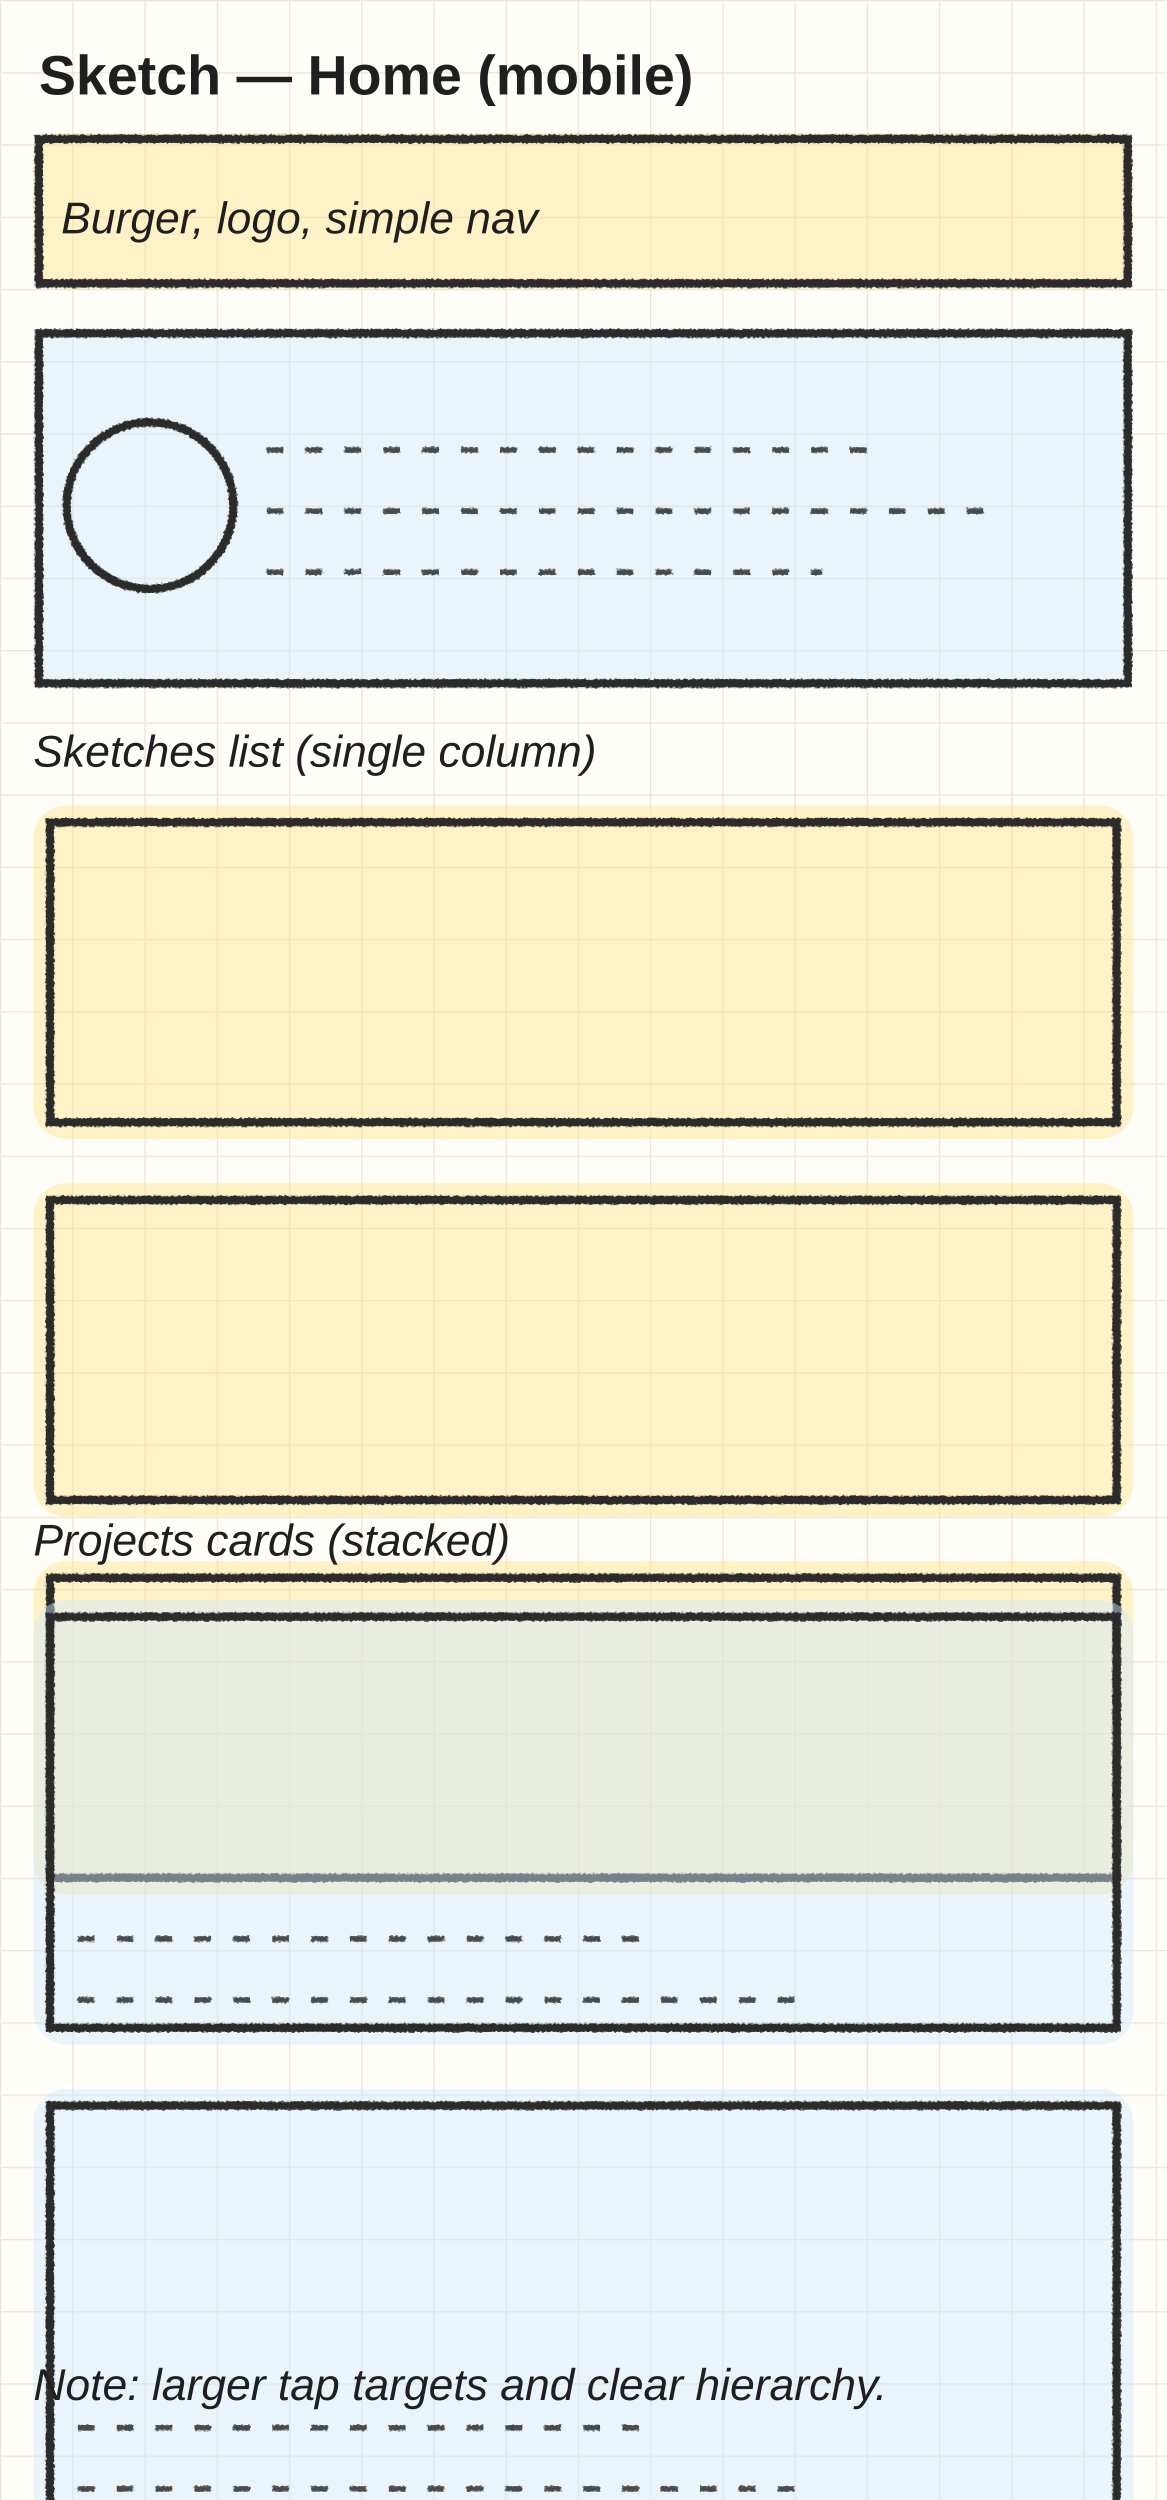
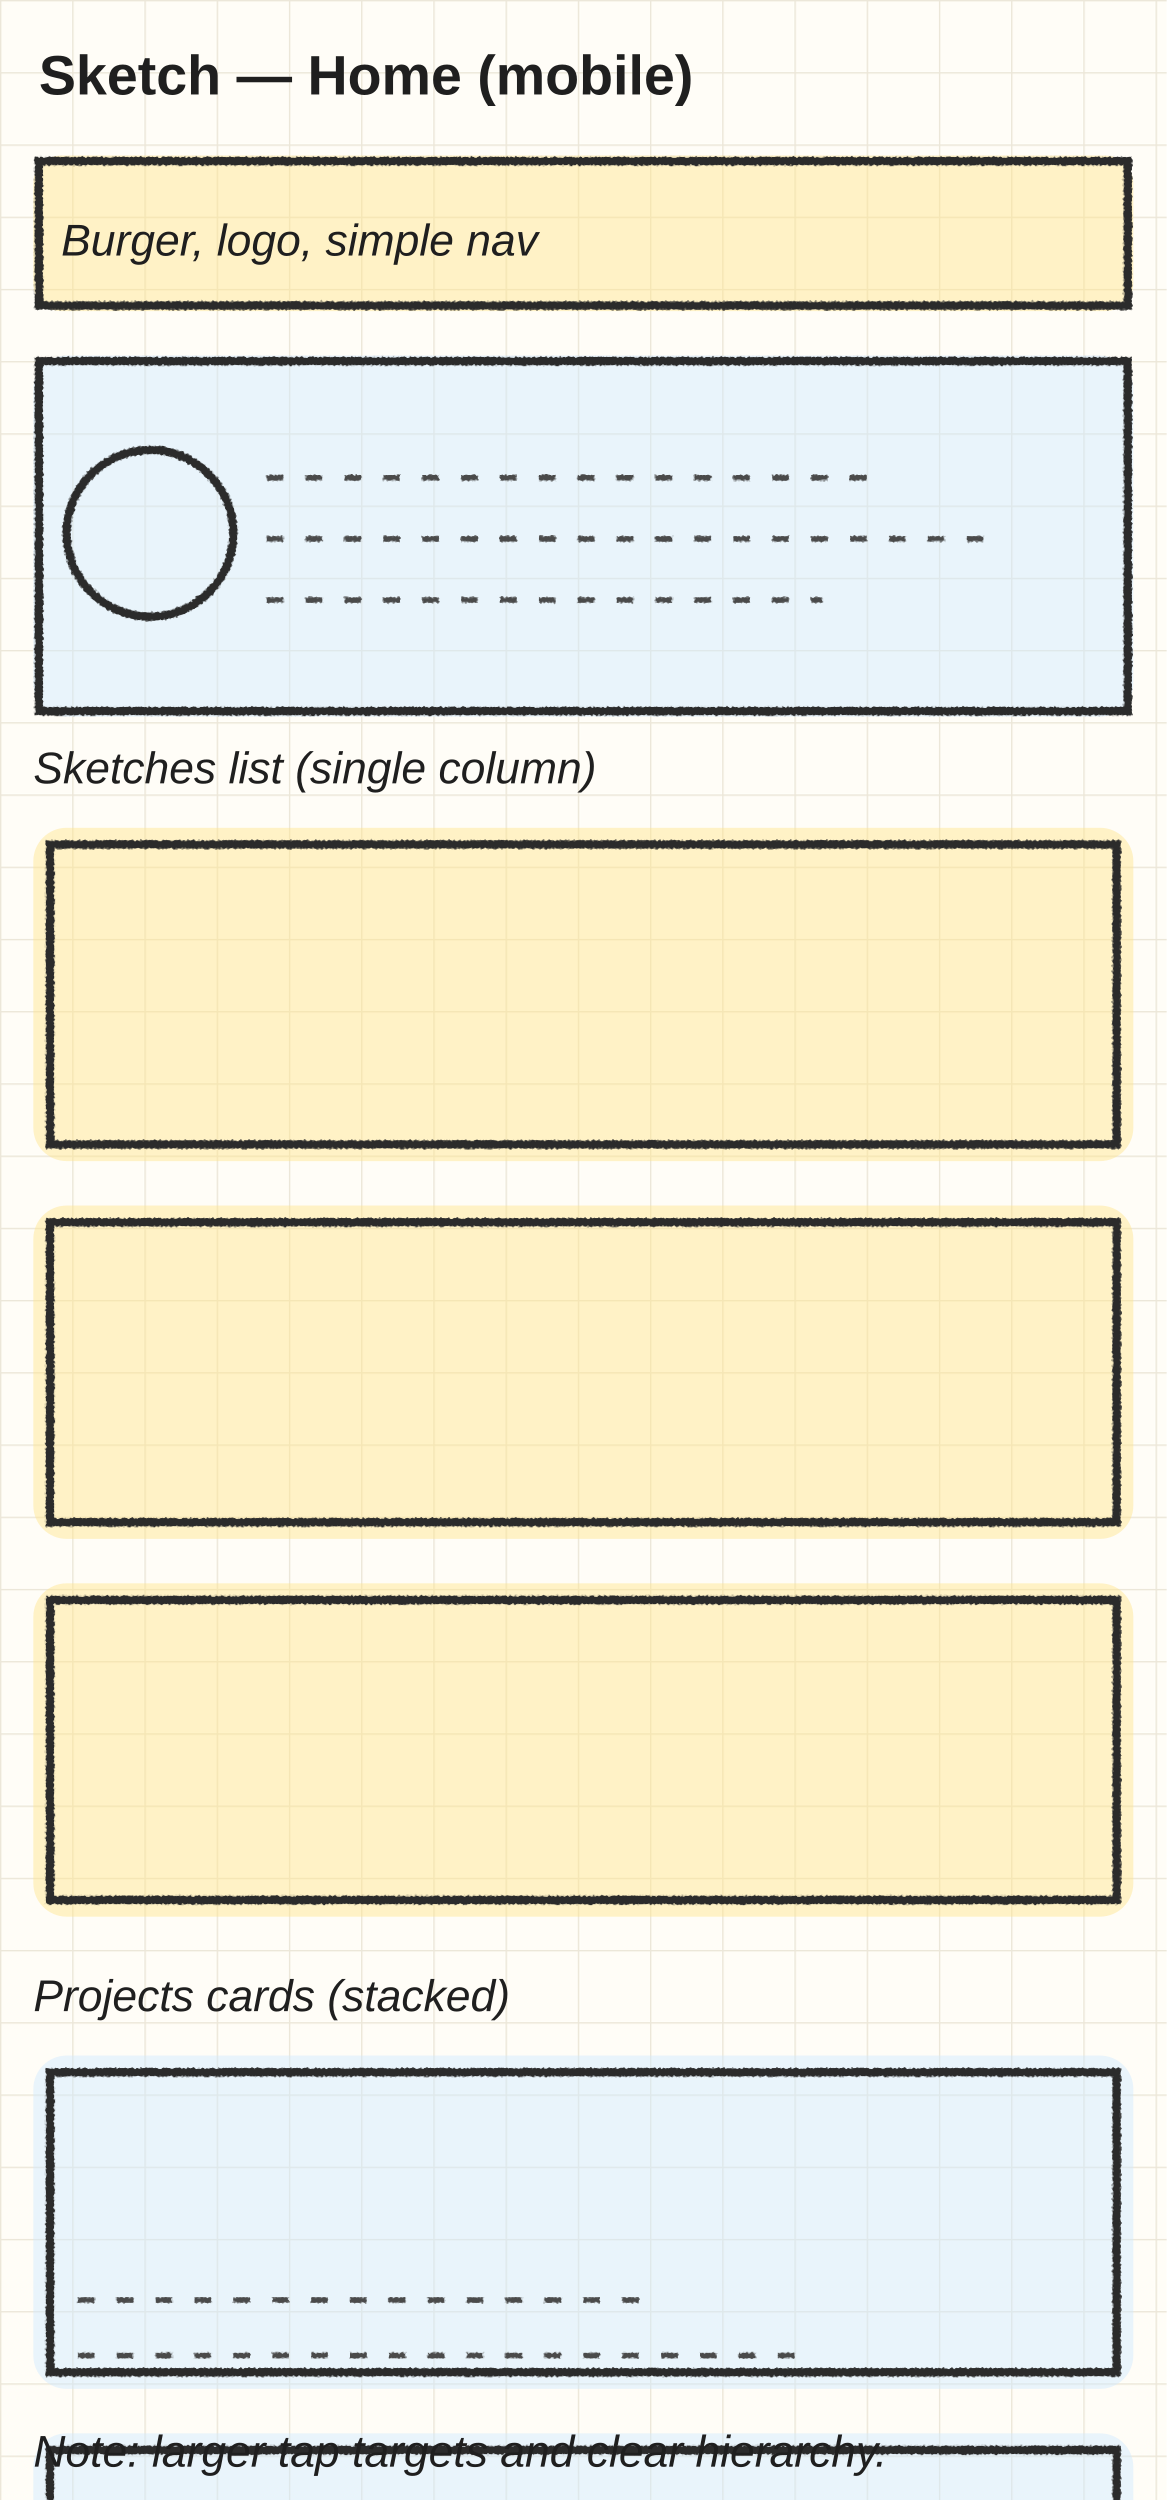
<svg xmlns="http://www.w3.org/2000/svg" width="420" height="900" viewBox="0 0 420 900">
  <defs>
    <pattern id="grid-m" width="26" height="26" patternUnits="userSpaceOnUse">
      <rect width="26" height="26" fill="#fffdf7" />
      <path d="M26 0H0V26" fill="none" stroke="#ece7d9" stroke-width="1" />
    </pattern>
    <filter id="rough-m" x="-5%" y="-5%" width="110%" height="110%">
      <feTurbulence type="fractalNoise" baseFrequency="1" numOctaves="1" seed="6" result="n" />
      <feDisplacementMap in="SourceGraphic" in2="n" scale="1.3" xChannelSelector="R" yChannelSelector="G" />
    </filter>
    <style>
      .paper{fill:url(#grid-m)}
      .p{fill:none;stroke:#2b2b2b;stroke-width:3;stroke-linecap:round;filter:url(#rough-m)}
      .pd{fill:none;stroke:#4a4a4a;stroke-width:2;stroke-dasharray:6 8;filter:url(#rough-m)}
      .note{fill:#1f1f1f;font:italic 16px "Segoe UI", Arial, sans-serif}
      .mark{fill:#ffe48a;opacity:.45}
      .chip{fill:#cfe8ff;opacity:.45}
      .title{fill:#1f1f1f;font:700 20px "Segoe UI", Arial, sans-serif}
    </style>
  </defs>
  <rect class="paper" x="0" y="0" width="420" height="900" />
  <text class="title" x="14" y="34">Sketch — Home (mobile)</text>
-   <rect class="mark" x="12" y="48" width="396" height="56" rx="10" />
-   <path class="p" d="M14 50h392v52H14z" />
-   <text class="note" x="22" y="84">Burger, logo, simple nav</text>
-   <rect class="chip" x="12" y="118" width="396" height="130" rx="12" />
-   <path class="p" d="M14 120h392v126H14z" />
-   <circle class="p" cx="54" cy="182" r="30" />
-   <path class="pd" d="M96 162h220M96 184h260M96 206h200" />
-   <text class="note" x="12" y="276">Sketches list (single column)</text>
-   <g transform="translate(12,290)">
+   <rect class="mark" x="12" y="56" width="396" height="56" rx="10" />
+   <path class="p" d="M14 58h392v52H14z" />
+   <text class="note" x="22" y="92">Burger, logo, simple nav</text>
+   <rect class="chip" x="12" y="128" width="396" height="130" rx="12" />
+   <path class="p" d="M14 130h392v126H14z" />
+   <circle class="p" cx="54" cy="192" r="30" />
+   <path class="pd" d="M96 172h220M96 194h260M96 216h200" />
+   <text class="note" x="12" y="282">Sketches list (single column)</text>
+   <g transform="translate(12,298)">
    <rect class="mark" x="0" y="0" width="396" height="120" rx="12" />
    <path class="p" d="M6 6h384v108H6z" />
    <rect class="mark" x="0" y="136" width="396" height="120" rx="12" />
    <path class="p" d="M6 142h384v108H6z" />
    <rect class="mark" x="0" y="272" width="396" height="120" rx="12" />
    <path class="p" d="M6 278h384v108H6z" />
  </g>
-   <text class="note" x="12" y="560">Projects cards (stacked)</text>
-   <g transform="translate(12,576)">
-     <rect class="chip" x="0" y="0" width="396" height="160" rx="12" />
-     <path class="p" d="M6 6h384v148H6z" />
-     <path class="pd" d="M16 122h210M16 144h260" />
-     <rect class="chip" x="0" y="176" width="396" height="160" rx="12" />
-     <path class="p" d="M6 182h384v148H6z" />
-     <path class="pd" d="M16 298h210M16 320h260" />
+   <text class="note" x="12" y="724">Projects cards (stacked)</text>
+   <g transform="translate(12,740)">
+     <rect class="chip" x="0" y="0" width="396" height="120" rx="12" />
+     <path class="p" d="M6 6h384v108H6z" />
+     <path class="pd" d="M16 88h210M16 108h260" />
+     <rect class="chip" x="0" y="136" width="396" height="120" rx="12" />
+     <path class="p" d="M6 142h384v108H6z" />
+     <path class="pd" d="M16 218h210M16 238h260" />
  </g>
-   <text class="note" x="12" y="864">Note: larger tap targets and clear hierarchy.</text>
+   <text class="note" x="12" y="888">Note: larger tap targets and clear hierarchy.</text>
</svg>
